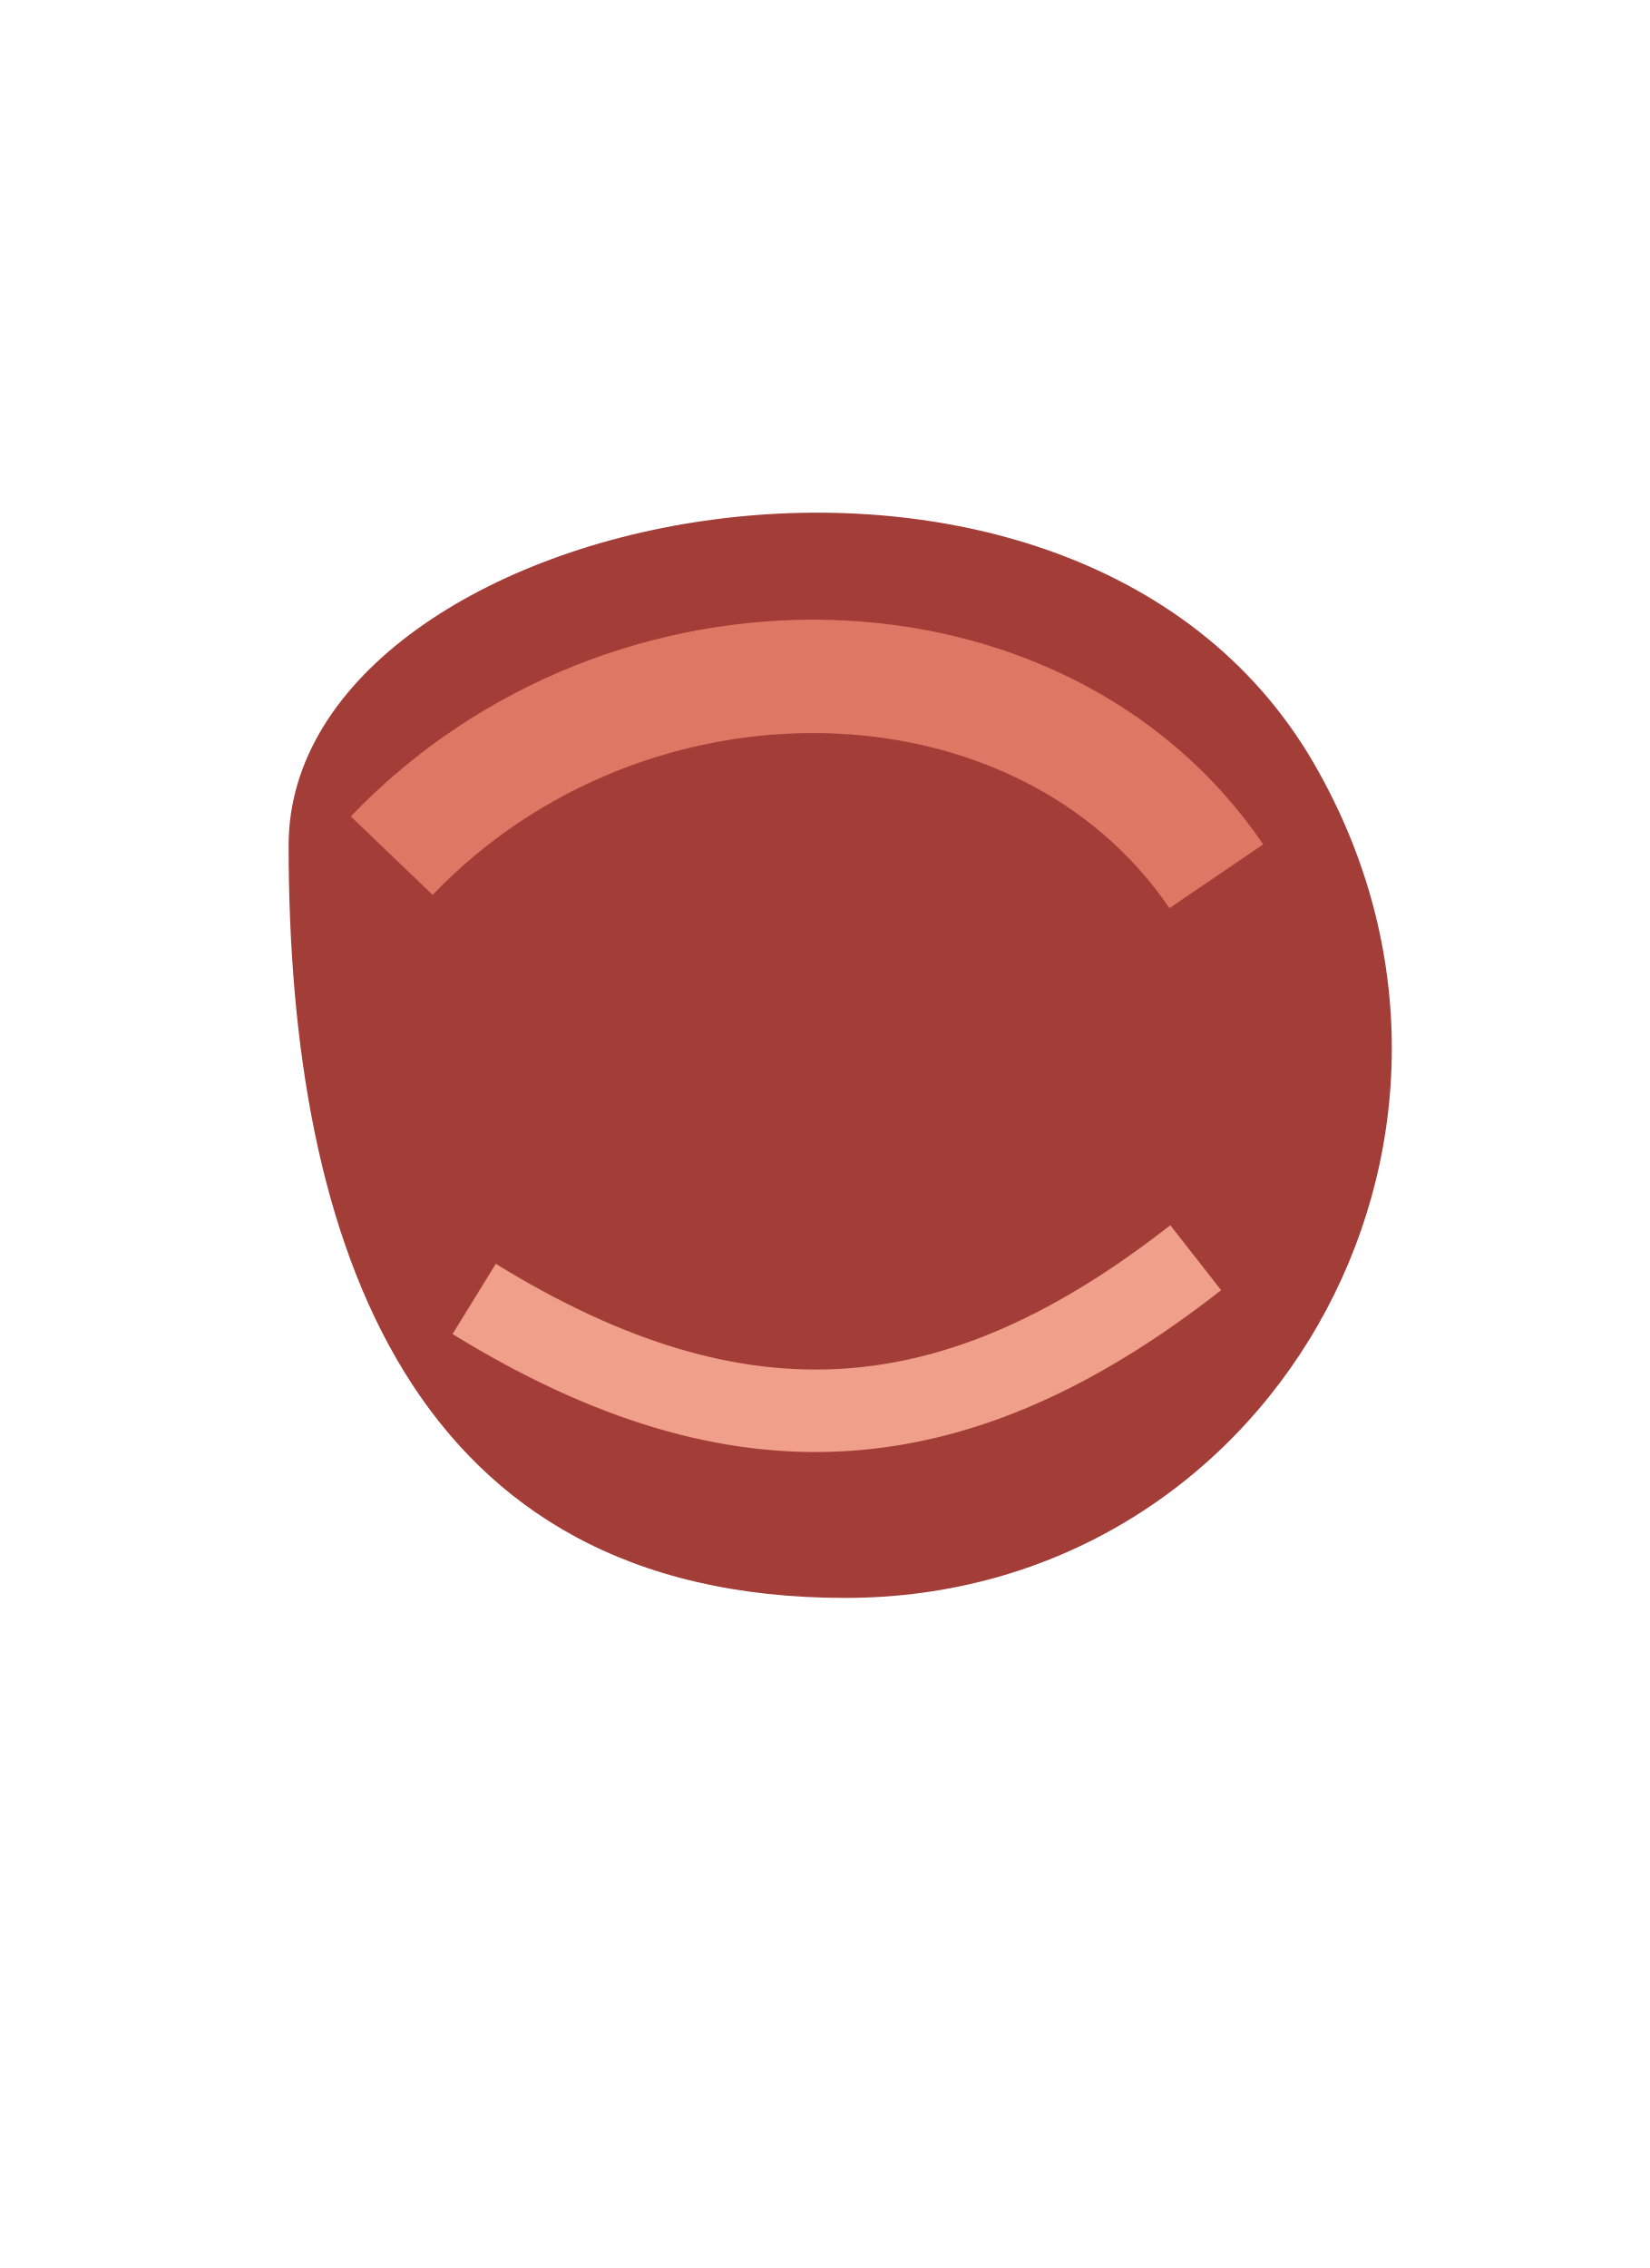
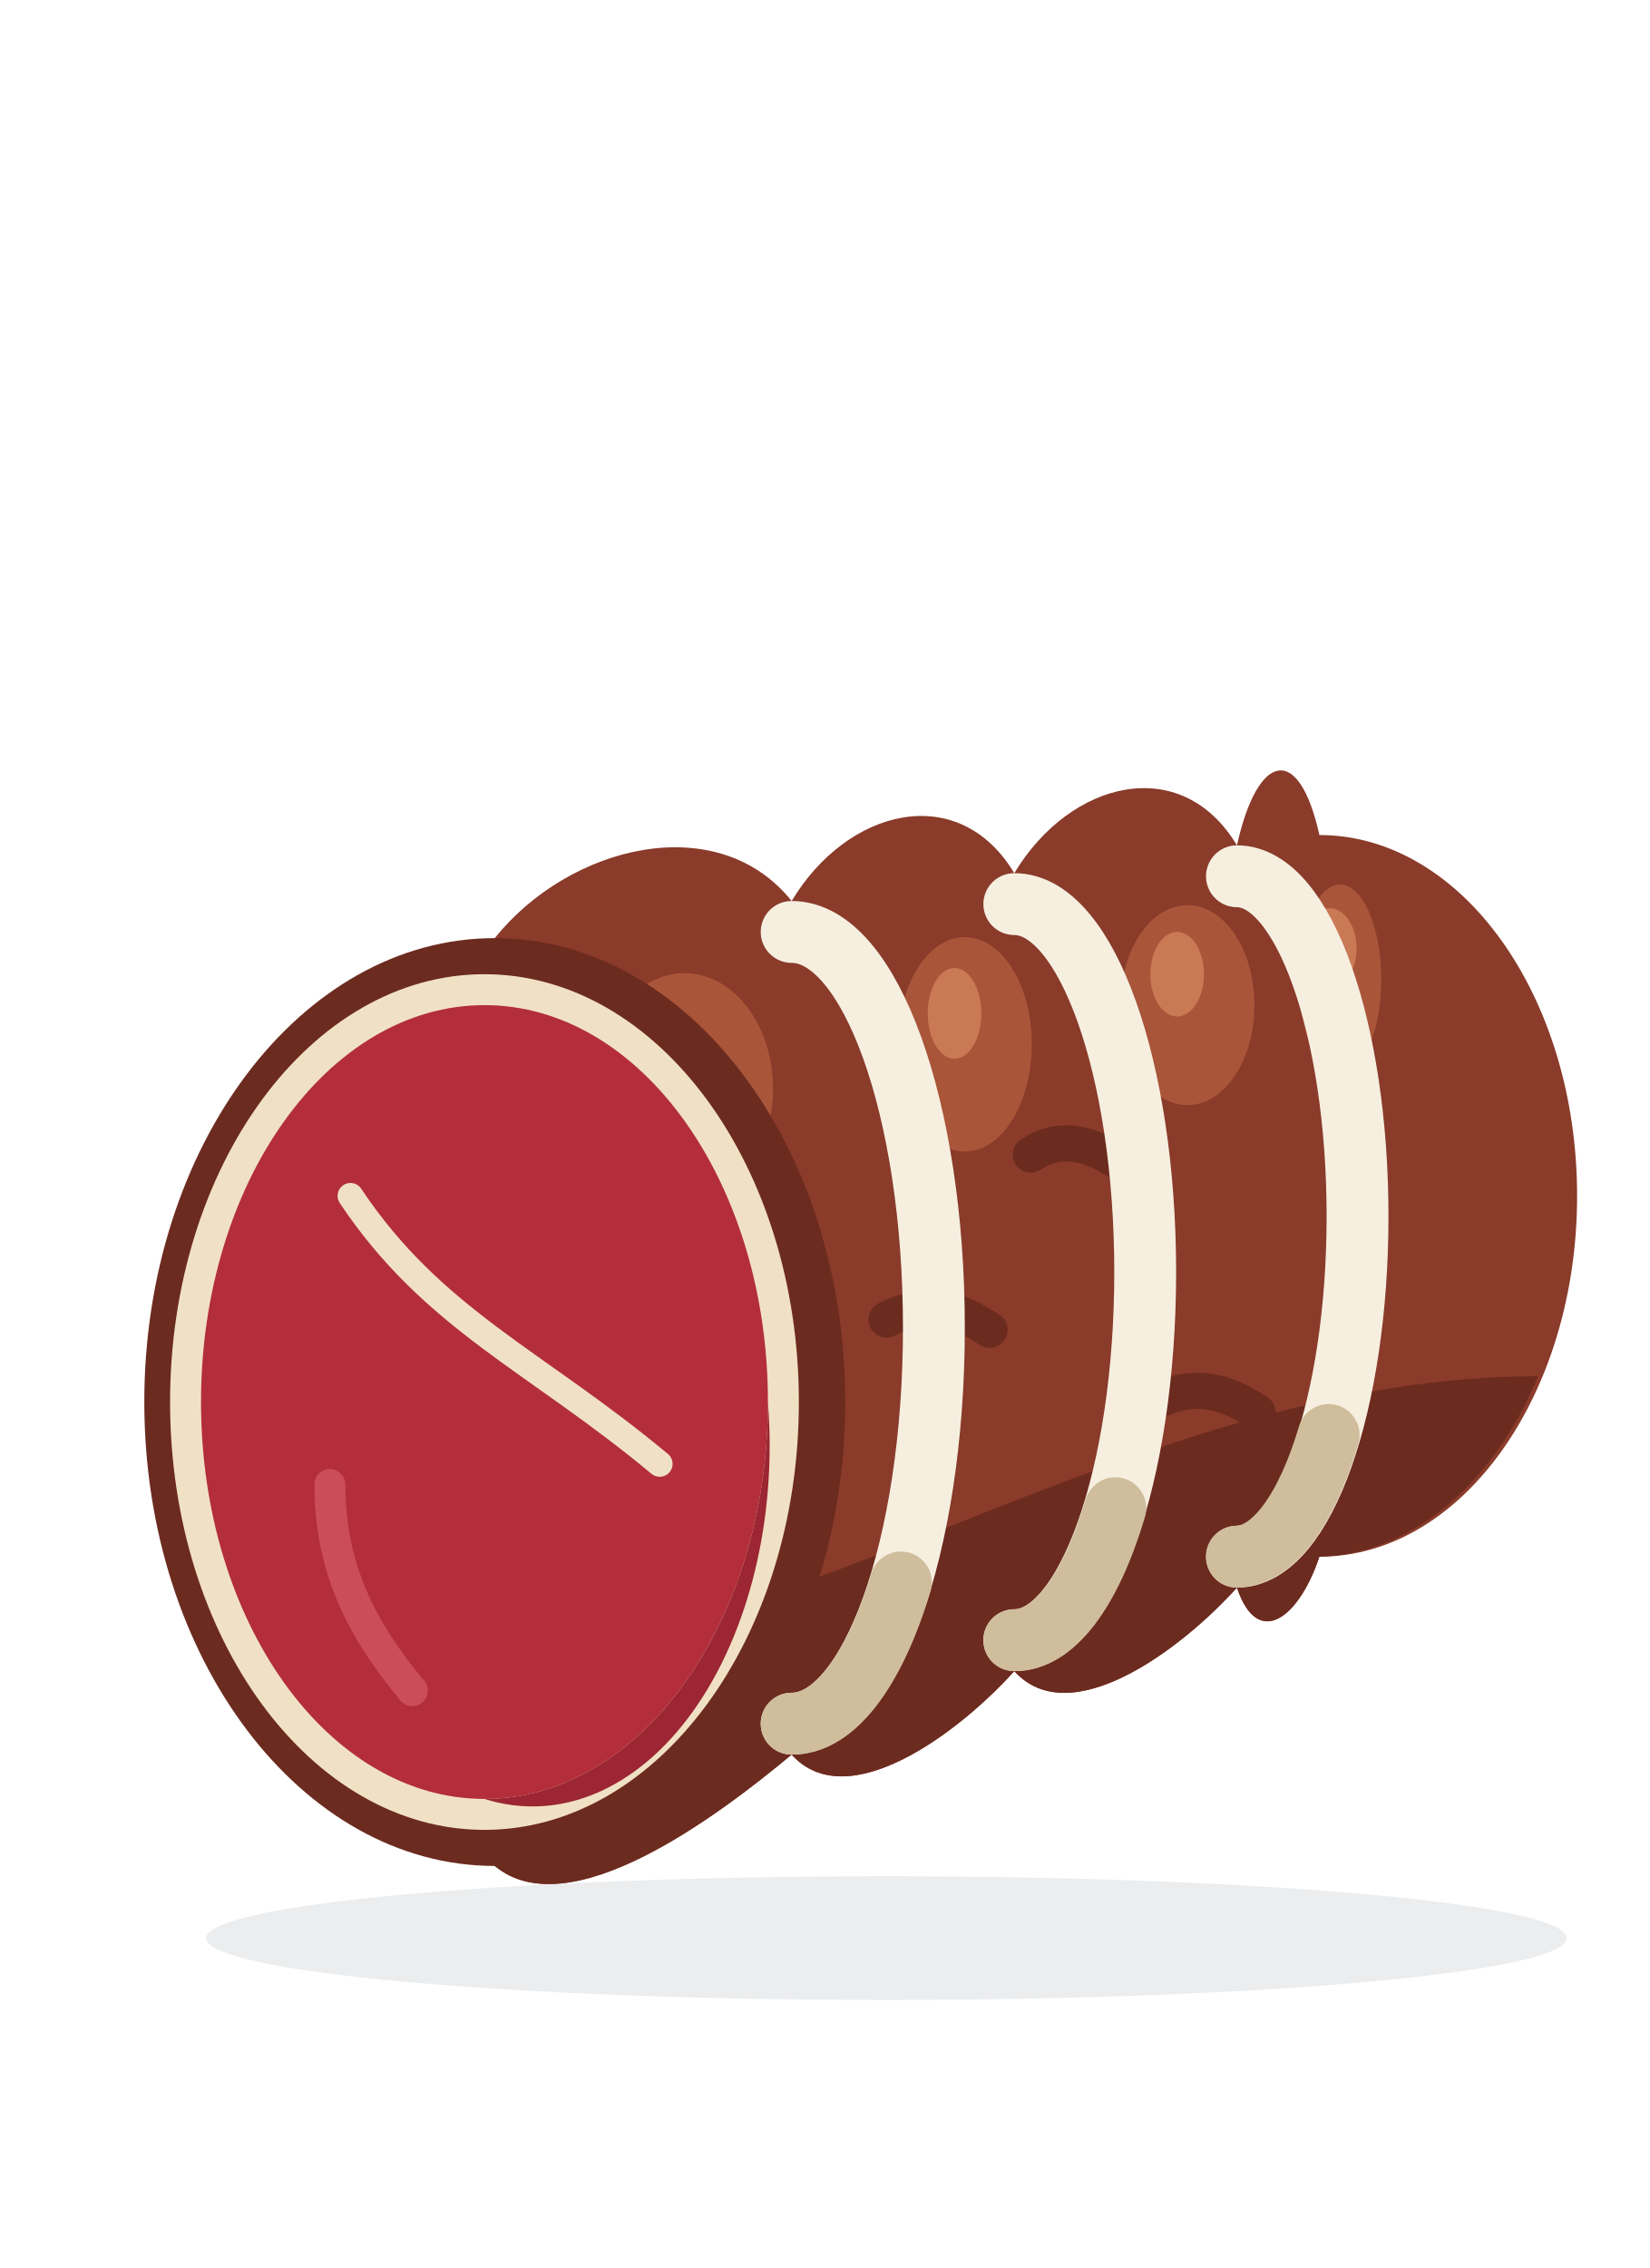
<svg xmlns="http://www.w3.org/2000/svg" viewBox="0 0 160 220">
-   <path d="M28 82c0-33 77-49 100-7 20 36-5 80-46 80-42 0-54-34-54-73z" fill="#a33d37" />
-   <path d="M38 83c23-24 63-23 80 2" fill="none" stroke="#de7764" stroke-width="11" />
-   <path d="M46 126c26 16 47 14 70-4" fill="none" stroke="#f0a08a" stroke-width="8" />
+   <g id="item">
+     <ellipse cx="86" cy="188" rx="66" ry="6" fill="#0f172a" opacity="0.08" />
+     <path d="M48 91C55.2 82 69.6 78.4 76.8 87.4C82.2 78.4 93 75.7 98.4 84.7C103.8 75.7 114.6 73 120 82C122 73 126 72 128 81A25 35 0 0 1 128 151C126 157 122 160 120 154C114.6 160 103.8 168.1 98.4 162.1C93 168.1 82.2 176.2 76.8 170.2C69.6 176.2 55.2 187 48 181Z" fill="#8a3b2a" />
+     <ellipse cx="66.4" cy="105.6" rx="8.6" ry="11.2" fill="#a9553a" />
+     <ellipse cx="65.4" cy="102.6" rx="2.6" ry="4.8" fill="#c97a55" />
+     <ellipse cx="93.6" cy="101.3" rx="6.5" ry="10.4" fill="#a9553a" />
+     <ellipse cx="92.6" cy="98.3" rx="2.6" ry="4.4" fill="#c97a55" />
+     <ellipse cx="115.2" cy="97.5" rx="6.5" ry="9.7" fill="#a9553a" />
+     <ellipse cx="114.2" cy="94.5" rx="2.6" ry="4.1" fill="#c97a55" />
+     <ellipse cx="130" cy="95" rx="4" ry="9.2" fill="#a9553a" />
+     <ellipse cx="129" cy="92" rx="2.6" ry="3.9" fill="#c97a55" />
+     <path d="M48 160.75C80 158.5 112 133.5 149.2 133.5A25 35 0 0 1 128 151C126 157 122 160 120 154C114.6 160 103.8 168.1 98.4 162.1C93 168.1 82.2 176.2 76.8 170.2C69.6 176.2 55.2 187 48 181Z" fill="#6c2b1f" />
+     <path d="M86 128c4-2 7-1 10 1M112 136c4-2 7-1 10 1M100 112c3-2 6-1 9 1" fill="none" stroke="#6c2b1f" stroke-width="3.5" stroke-linecap="round" />
+     <path d="M76.8 90.4A13.8 38.4 0 0 1 76.8 167.2" fill="none" stroke="#f6efe0" stroke-width="6" stroke-linecap="round" />
+     <path d="M87.4 153.5A13.8 38.4 0 0 1 76.8 167.2" fill="none" stroke="#cfbd9c" stroke-width="6" stroke-linecap="round" />
+     <path d="M98.4 87.7A12.7 35.7 0 0 1 98.4 159.1" fill="none" stroke="#f6efe0" stroke-width="6" stroke-linecap="round" />
+     <path d="M108.2 146.3A12.7 35.7 0 0 1 98.4 159.1" fill="none" stroke="#cfbd9c" stroke-width="6" stroke-linecap="round" />
+     <path d="M120 85A11.7 33 0 0 1 120 151" fill="none" stroke="#f6efe0" stroke-width="6" stroke-linecap="round" />
+     <path d="M128.9 139.2A11.7 33 0 0 1 120 151" fill="none" stroke="#cfbd9c" stroke-width="6" stroke-linecap="round" />
+     <ellipse cx="48" cy="136" rx="34" ry="45" fill="#6c2b1f" />
+     <ellipse cx="47" cy="136" rx="30.5" ry="41.5" fill="#f1e1c4" />
+     <ellipse cx="47" cy="136" rx="27.5" ry="38.5" fill="#b32e3a" />
+     <path d="M47 174.5A27.5 38.5 0 0 0 74.5 136A23 35 0 0 1 47 174.5Z" fill="#9c2633" />
+     <path d="M34 116C42 128 52 132 64 142" fill="none" stroke="#f1e1c4" stroke-width="2.5" stroke-linecap="round" />
+     <path d="M32 144C32 152 35 158 40 164" fill="none" stroke="#cc4d5a" stroke-width="3" stroke-linecap="round" />
+   </g>
</svg>
